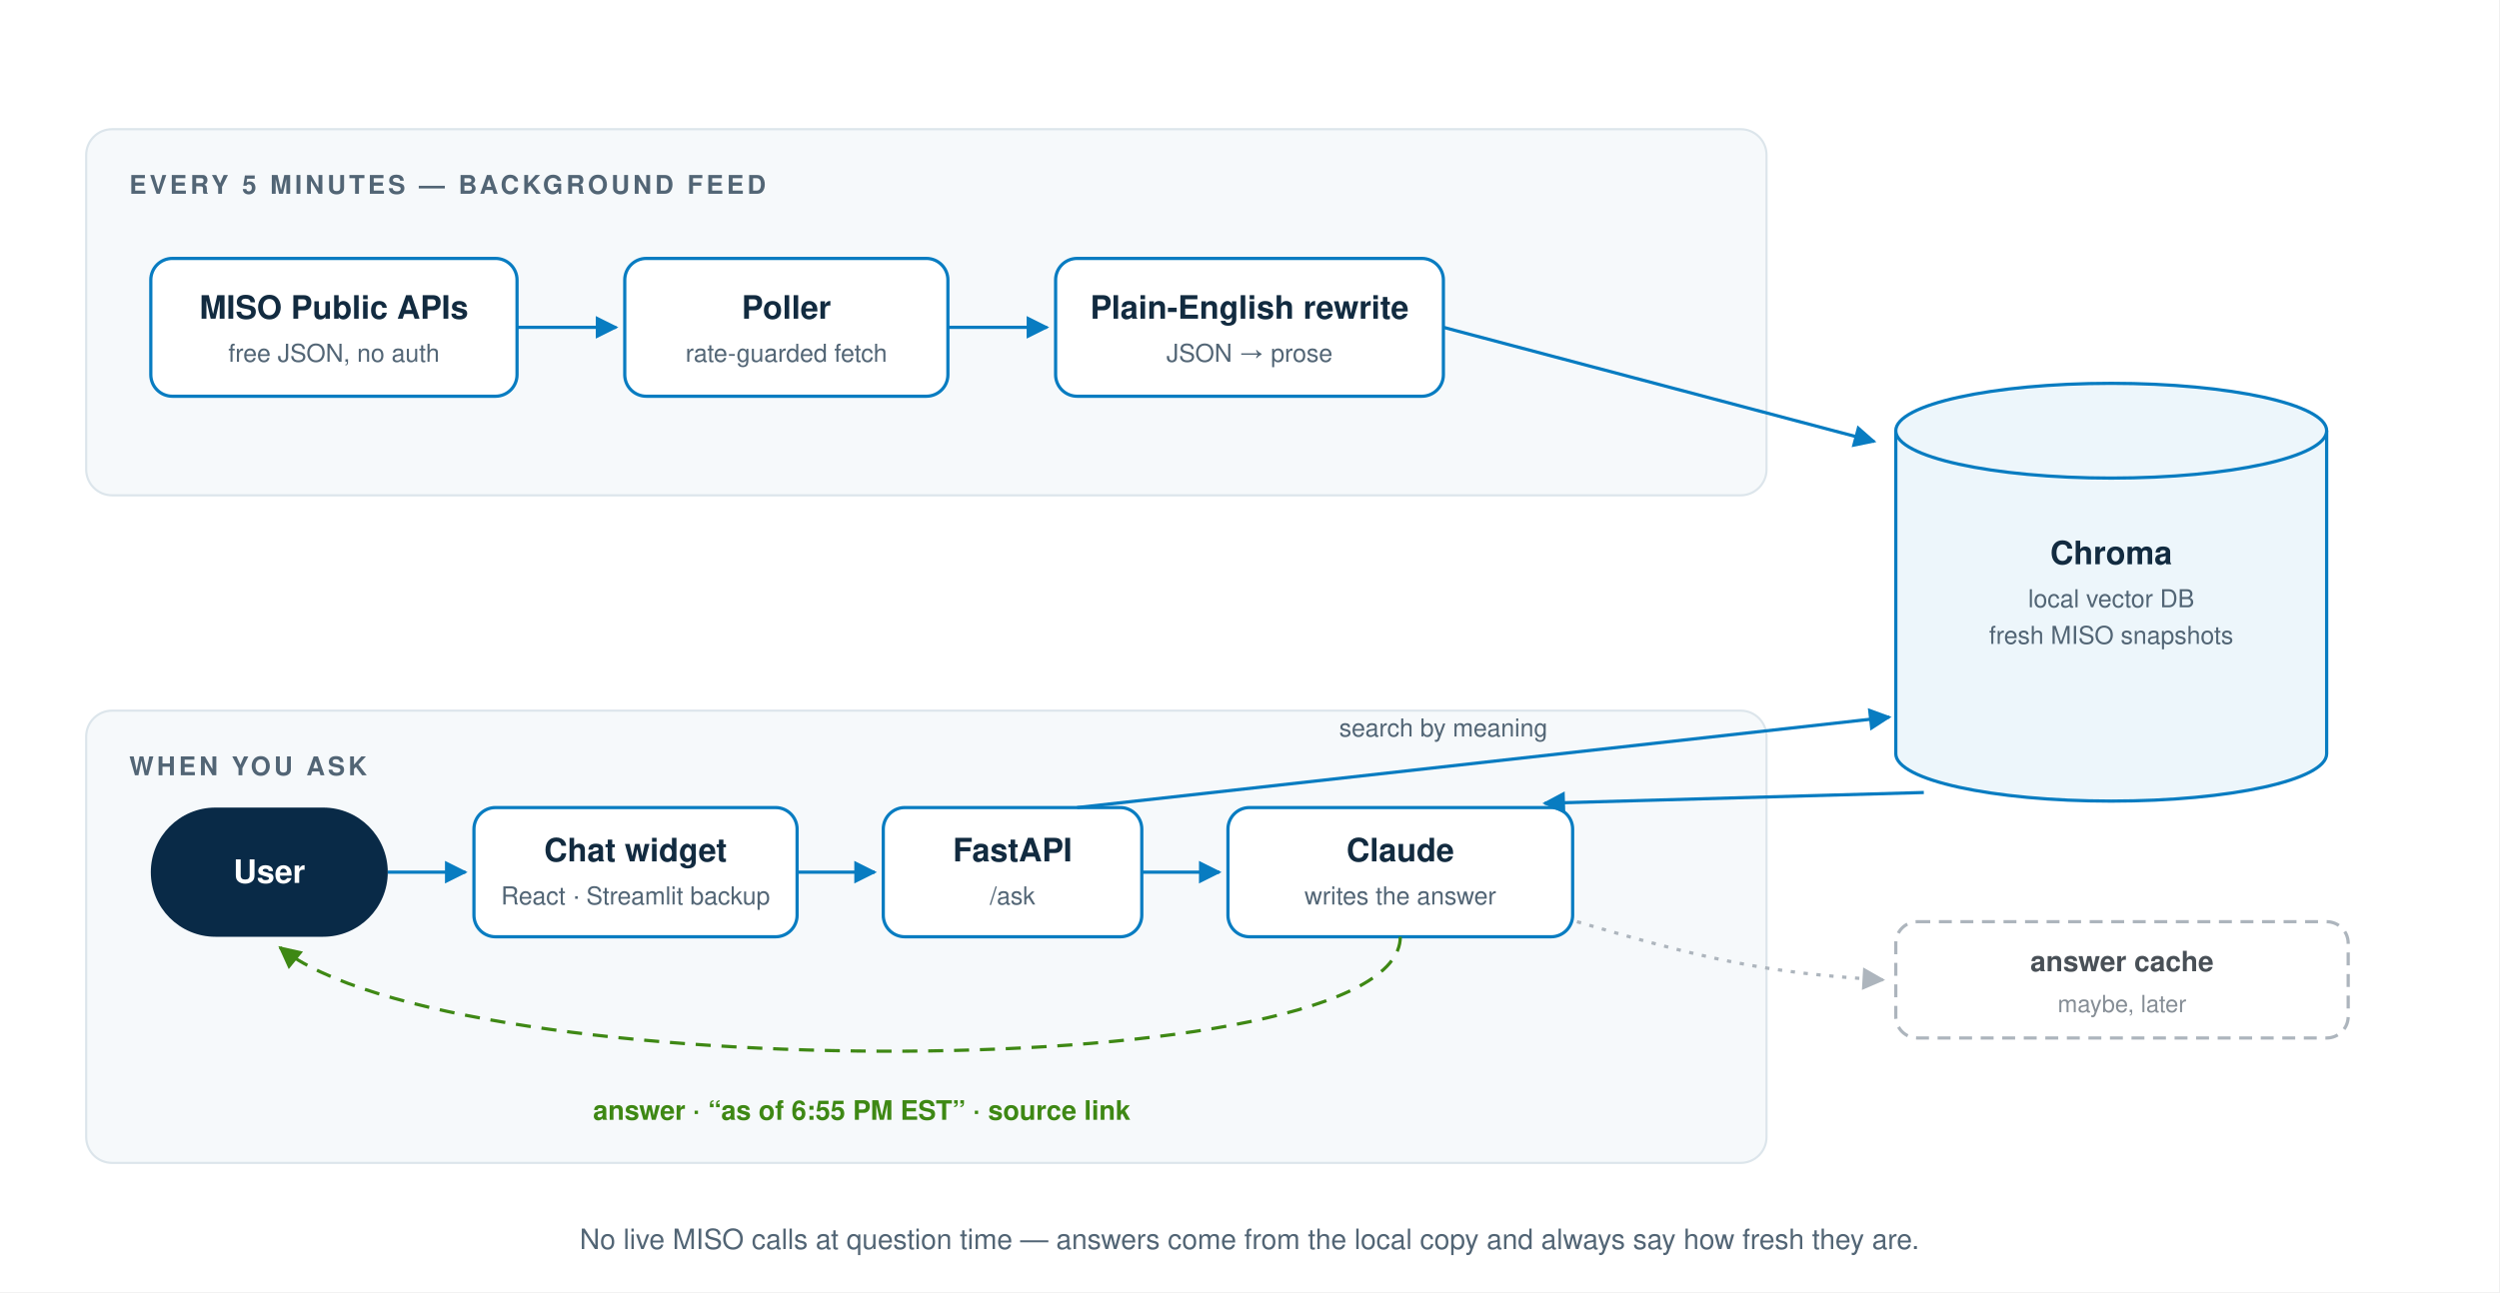
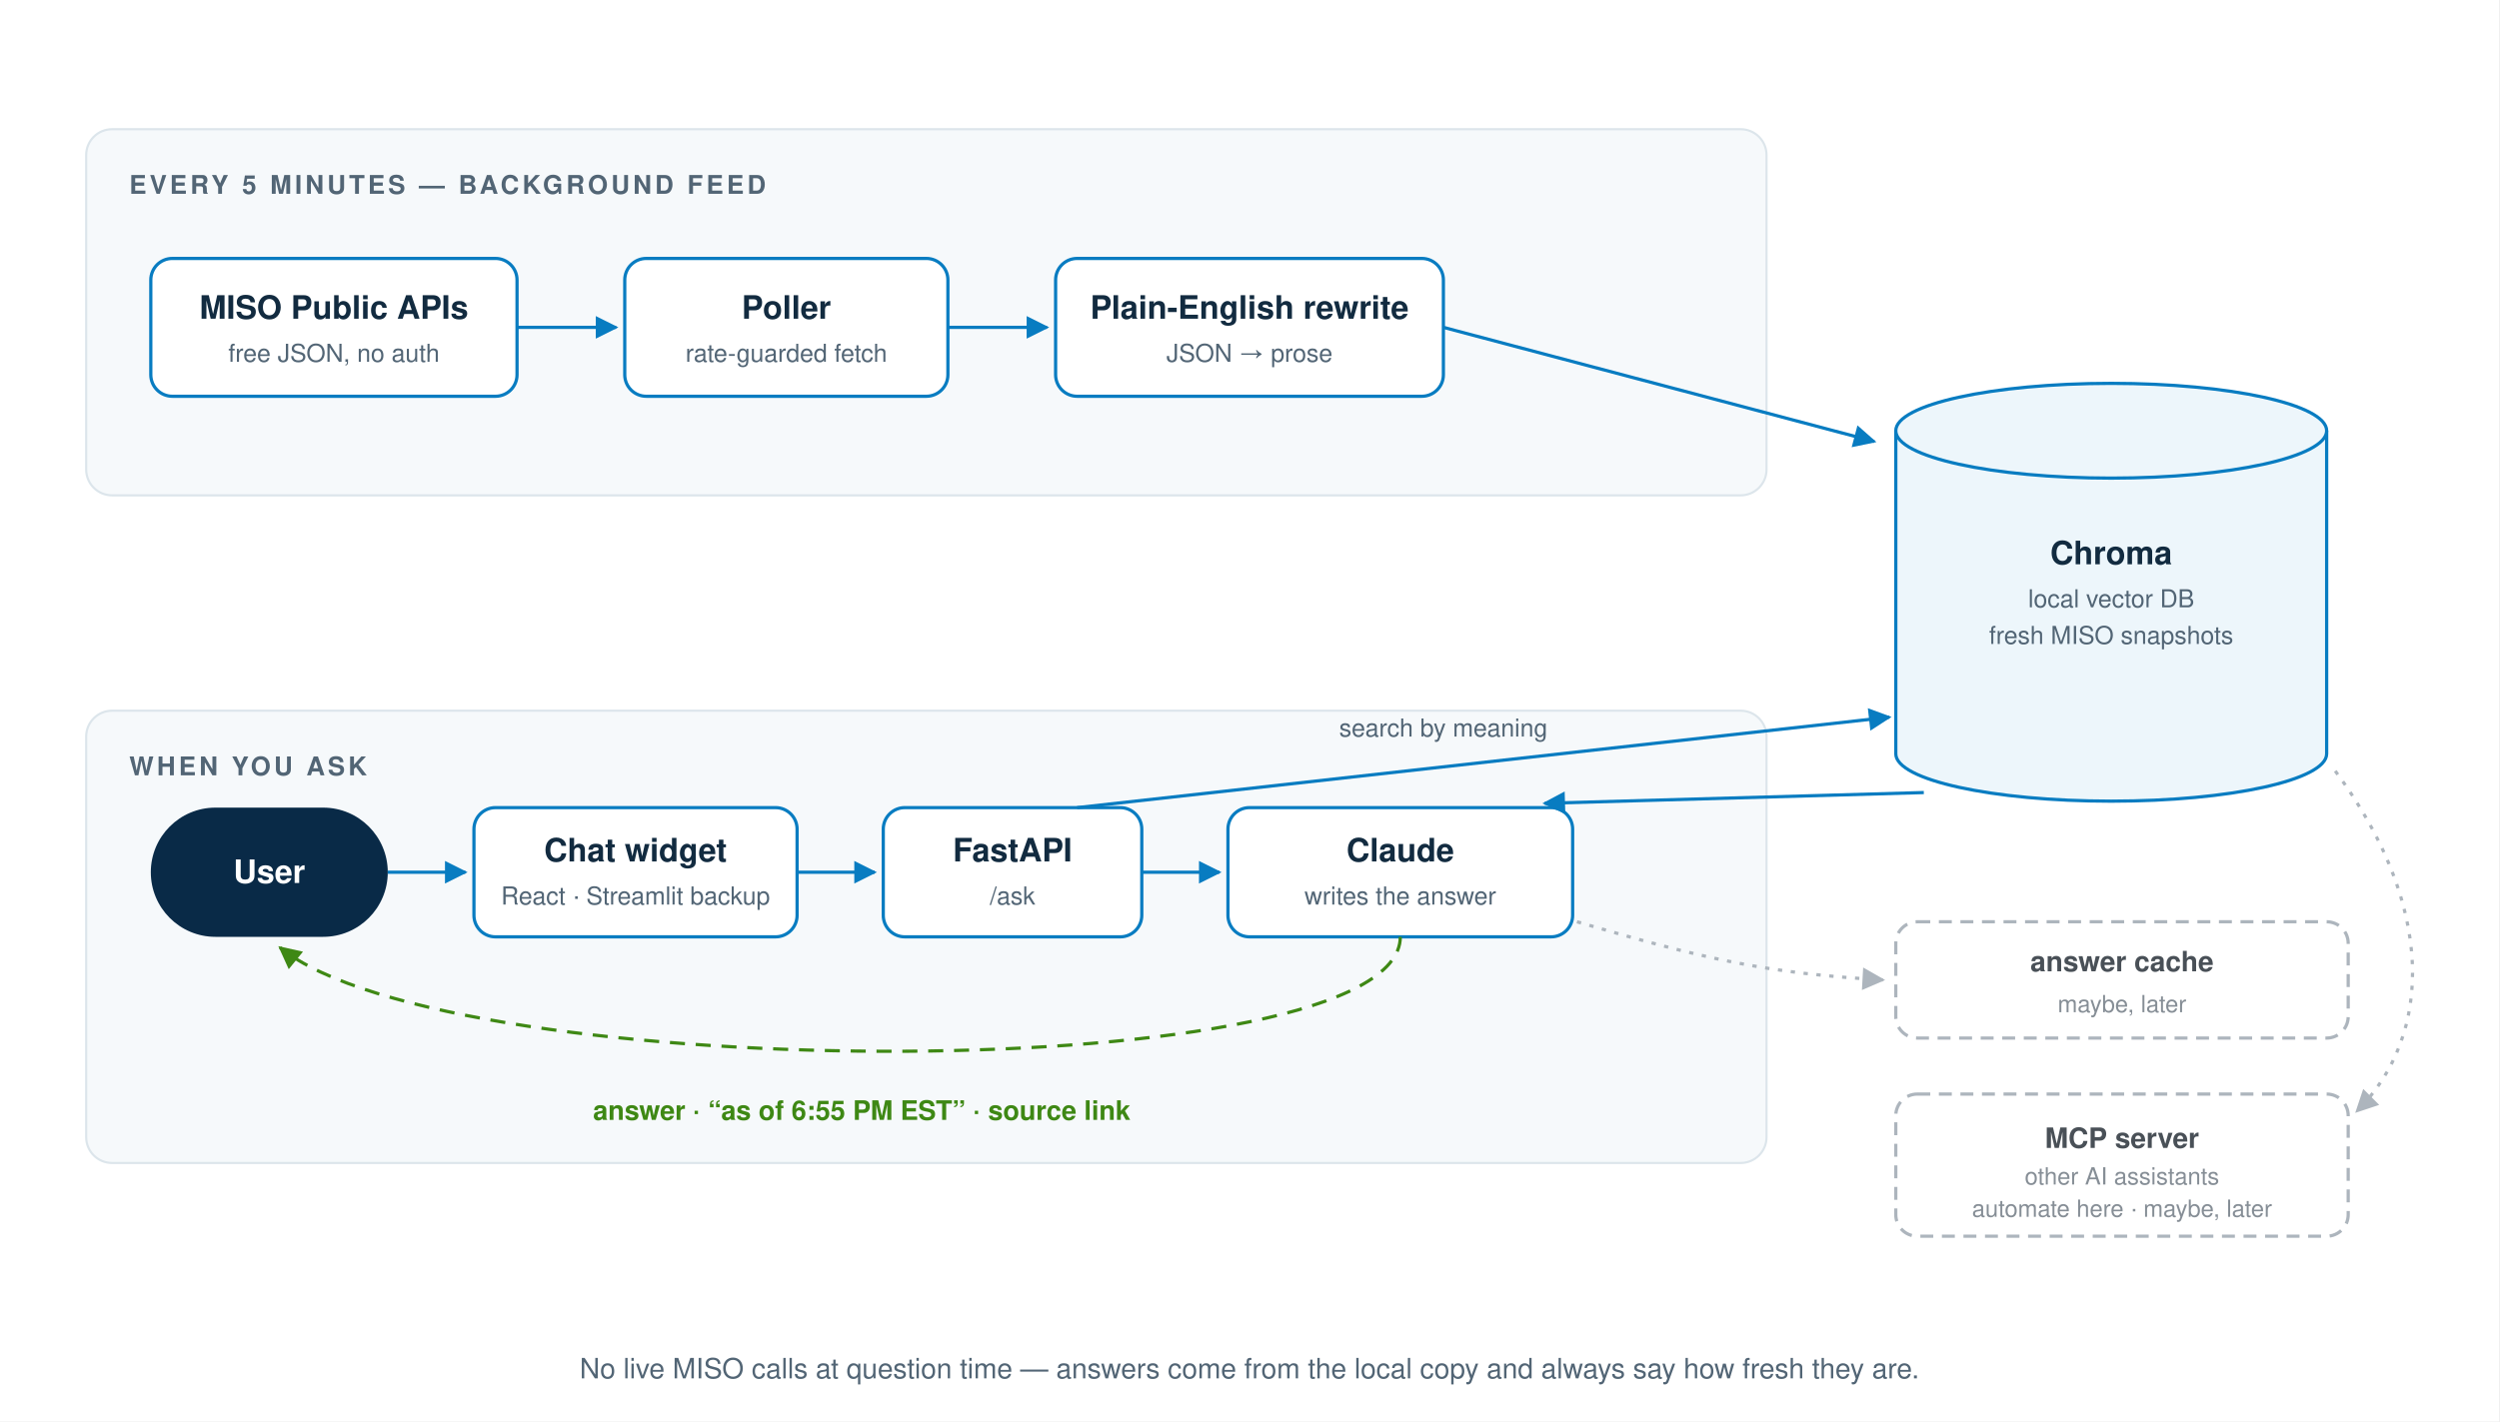
- <svg xmlns="http://www.w3.org/2000/svg" width="1160" height="600" viewBox="0 0 1160 600" font-family="-apple-system, 'Segoe UI', Helvetica, Arial, sans-serif">
+ <svg xmlns="http://www.w3.org/2000/svg" width="1160" height="660" viewBox="0 0 1160 660" font-family="-apple-system, 'Segoe UI', Helvetica, Arial, sans-serif">
  <defs>
    <marker id="arrow" viewBox="0 0 10 10" refX="9" refY="5" markerWidth="7" markerHeight="7" orient="auto-start-reverse">
      <path d="M 0 0 L 10 5 L 0 10 z" fill="#087CC1" />
    </marker>
    <marker id="arrowg" viewBox="0 0 10 10" refX="9" refY="5" markerWidth="7" markerHeight="7" orient="auto-start-reverse">
      <path d="M 0 0 L 10 5 L 0 10 z" fill="#3E8814" />
    </marker>
    <marker id="arrowm" viewBox="0 0 10 10" refX="9" refY="5" markerWidth="7" markerHeight="7" orient="auto-start-reverse">
      <path d="M 0 0 L 10 5 L 0 10 z" fill="#ADB5BD" />
    </marker>
  </defs>
-   <rect x="0" y="0" width="1160" height="600" fill="#FFFFFF" />
+   <rect x="0" y="0" width="1160" height="660" fill="#FFFFFF" />
  <rect x="40" y="60" width="780" height="170" rx="12" fill="#F6F9FB" stroke="#DCE5EB" />
  <text x="60" y="90" font-size="12" font-weight="600" letter-spacing="1.5" fill="#526575">EVERY 5 MINUTES — BACKGROUND FEED</text>
  <rect x="70" y="120" width="170" height="64" rx="10" fill="#FFFFFF" stroke="#087CC1" stroke-width="1.5" />
  <text x="155" y="148" font-size="15" font-weight="600" fill="#122B40" text-anchor="middle">MISO Public APIs</text>
  <text x="155" y="168" font-size="11.5" fill="#526575" text-anchor="middle">free JSON, no auth</text>
  <rect x="290" y="120" width="150" height="64" rx="10" fill="#FFFFFF" stroke="#087CC1" stroke-width="1.5" />
  <text x="365" y="148" font-size="15" font-weight="600" fill="#122B40" text-anchor="middle">Poller</text>
  <text x="365" y="168" font-size="11.5" fill="#526575" text-anchor="middle">rate-guarded fetch</text>
  <rect x="490" y="120" width="180" height="64" rx="10" fill="#FFFFFF" stroke="#087CC1" stroke-width="1.5" />
  <text x="580" y="148" font-size="15" font-weight="600" fill="#122B40" text-anchor="middle">Plain-English rewrite</text>
  <text x="580" y="168" font-size="11.5" fill="#526575" text-anchor="middle">JSON → prose</text>
  <line x1="240" y1="152" x2="286" y2="152" stroke="#087CC1" stroke-width="1.5" marker-end="url(#arrow)" />
  <line x1="440" y1="152" x2="486" y2="152" stroke="#087CC1" stroke-width="1.5" marker-end="url(#arrow)" />
  <line x1="670" y1="152" x2="870" y2="205" stroke="#087CC1" stroke-width="1.5" marker-end="url(#arrow)" />
  <path d="M 880 200 L 880 350 A 100 22 0 0 0 1080 350 L 1080 200" fill="#EDF6FB" stroke="#087CC1" stroke-width="1.5" />
  <ellipse cx="980" cy="200" rx="100" ry="22" fill="#EDF6FB" stroke="#087CC1" stroke-width="1.5" />
  <text x="980" y="262" font-size="15" font-weight="600" fill="#122B40" text-anchor="middle">Chroma</text>
  <text x="980" y="282" font-size="11.5" fill="#526575" text-anchor="middle">local vector DB</text>
  <text x="980" y="299" font-size="11.5" fill="#526575" text-anchor="middle">fresh MISO snapshots</text>
  <rect x="40" y="330" width="780" height="210" rx="12" fill="#F6F9FB" stroke="#DCE5EB" />
  <text x="60" y="360" font-size="12" font-weight="600" letter-spacing="1.5" fill="#526575">WHEN YOU ASK</text>
  <rect x="70" y="375" width="110" height="60" rx="30" fill="#092A47" />
  <text x="125" y="410" font-size="15" font-weight="600" fill="#FFFFFF" text-anchor="middle">User</text>
  <rect x="220" y="375" width="150" height="60" rx="10" fill="#FFFFFF" stroke="#087CC1" stroke-width="1.5" />
  <text x="295" y="400" font-size="15" font-weight="600" fill="#122B40" text-anchor="middle">Chat widget</text>
  <text x="295" y="420" font-size="11.5" fill="#526575" text-anchor="middle">React · Streamlit backup</text>
  <rect x="410" y="375" width="120" height="60" rx="10" fill="#FFFFFF" stroke="#087CC1" stroke-width="1.5" />
  <text x="470" y="400" font-size="15" font-weight="600" fill="#122B40" text-anchor="middle">FastAPI</text>
  <text x="470" y="420" font-size="11.5" fill="#526575" text-anchor="middle">/ask</text>
  <rect x="570" y="375" width="160" height="60" rx="10" fill="#FFFFFF" stroke="#087CC1" stroke-width="1.5" />
  <text x="650" y="400" font-size="15" font-weight="600" fill="#122B40" text-anchor="middle">Claude</text>
  <text x="650" y="420" font-size="11.5" fill="#526575" text-anchor="middle">writes the answer</text>
  <line x1="180" y1="405" x2="216" y2="405" stroke="#087CC1" stroke-width="1.5" marker-end="url(#arrow)" />
  <line x1="370" y1="405" x2="406" y2="405" stroke="#087CC1" stroke-width="1.5" marker-end="url(#arrow)" />
  <line x1="530" y1="405" x2="566" y2="405" stroke="#087CC1" stroke-width="1.5" marker-end="url(#arrow)" />
  <line x1="500" y1="375" x2="877" y2="333" stroke="#087CC1" stroke-width="1.5" marker-end="url(#arrow)" />
  <text x="670" y="342" font-size="11.5" fill="#526575" text-anchor="middle">search by meaning</text>
  <line x1="893" y1="368" x2="717" y2="373" stroke="#087CC1" stroke-width="1.5" marker-end="url(#arrow)" />
  <path d="M 650 435 C 650 505 210 505 130 440" fill="none" stroke="#3E8814" stroke-width="1.5" stroke-dasharray="7 5" marker-end="url(#arrowg)" />
  <text x="400" y="520" font-size="12.5" font-weight="600" fill="#3E8814" text-anchor="middle">answer · “as of 6:55 PM EST” · source link</text>
  <rect x="880" y="428" width="210" height="54" rx="10" fill="#FFFFFF" stroke="#ADB5BD" stroke-width="1.5" stroke-dasharray="6 4" />
  <text x="985" y="451" font-size="13" font-weight="600" fill="#495057" text-anchor="middle">answer cache</text>
  <text x="985" y="470" font-size="11" fill="#868E96" text-anchor="middle">maybe, later</text>
  <path d="M 732 428 C 790 445 820 452 874 455" fill="none" stroke="#ADB5BD" stroke-width="1.5" stroke-dasharray="2 4" marker-end="url(#arrowm)" />
-   <text x="580" y="580" font-size="13" fill="#526575" text-anchor="middle">No live MISO calls at question time — answers come from the local copy and always say how fresh they are.</text>
+   <rect x="880" y="508" width="210" height="66" rx="10" fill="#FFFFFF" stroke="#ADB5BD" stroke-width="1.5" stroke-dasharray="6 4" />
+   <text x="985" y="533" font-size="13" font-weight="600" fill="#495057" text-anchor="middle">MCP server</text>
+   <text x="985" y="550" font-size="11" fill="#868E96" text-anchor="middle">other AI assistants</text>
+   <text x="985" y="565" font-size="11" fill="#868E96" text-anchor="middle">automate here · maybe, later</text>
+   <path d="M 1084 358 C 1130 420 1130 480 1094 516" fill="none" stroke="#ADB5BD" stroke-width="1.5" stroke-dasharray="2 4" marker-end="url(#arrowm)" />
+   <text x="580" y="640" font-size="13" fill="#526575" text-anchor="middle">No live MISO calls at question time — answers come from the local copy and always say how fresh they are.</text>
</svg>
